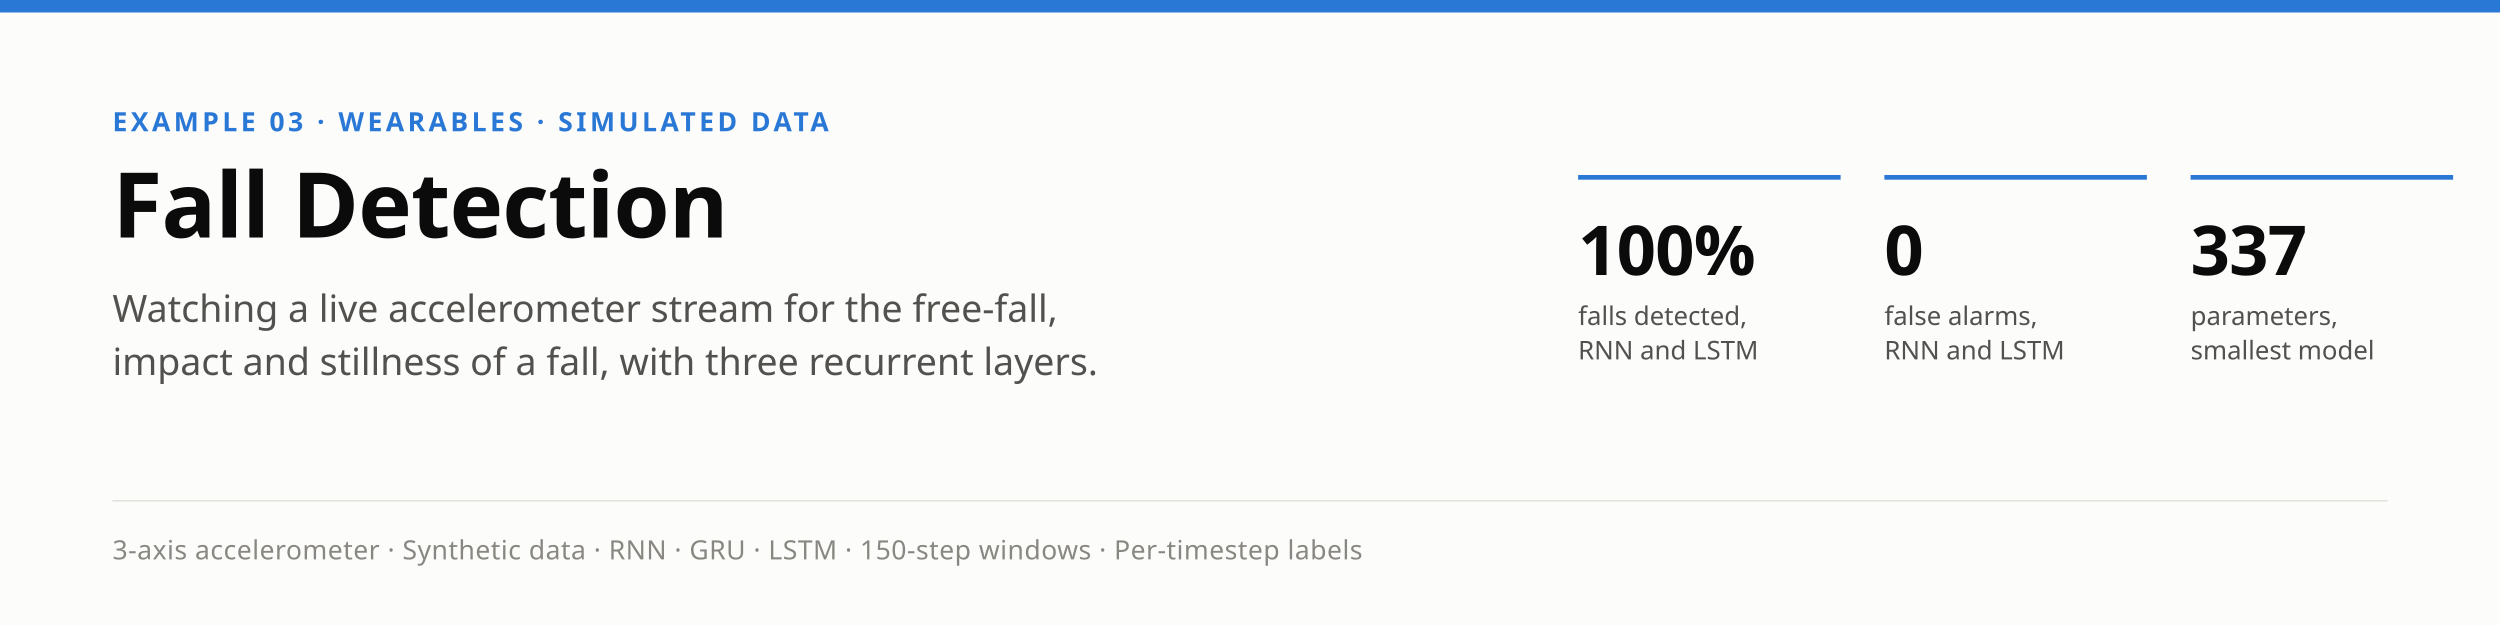
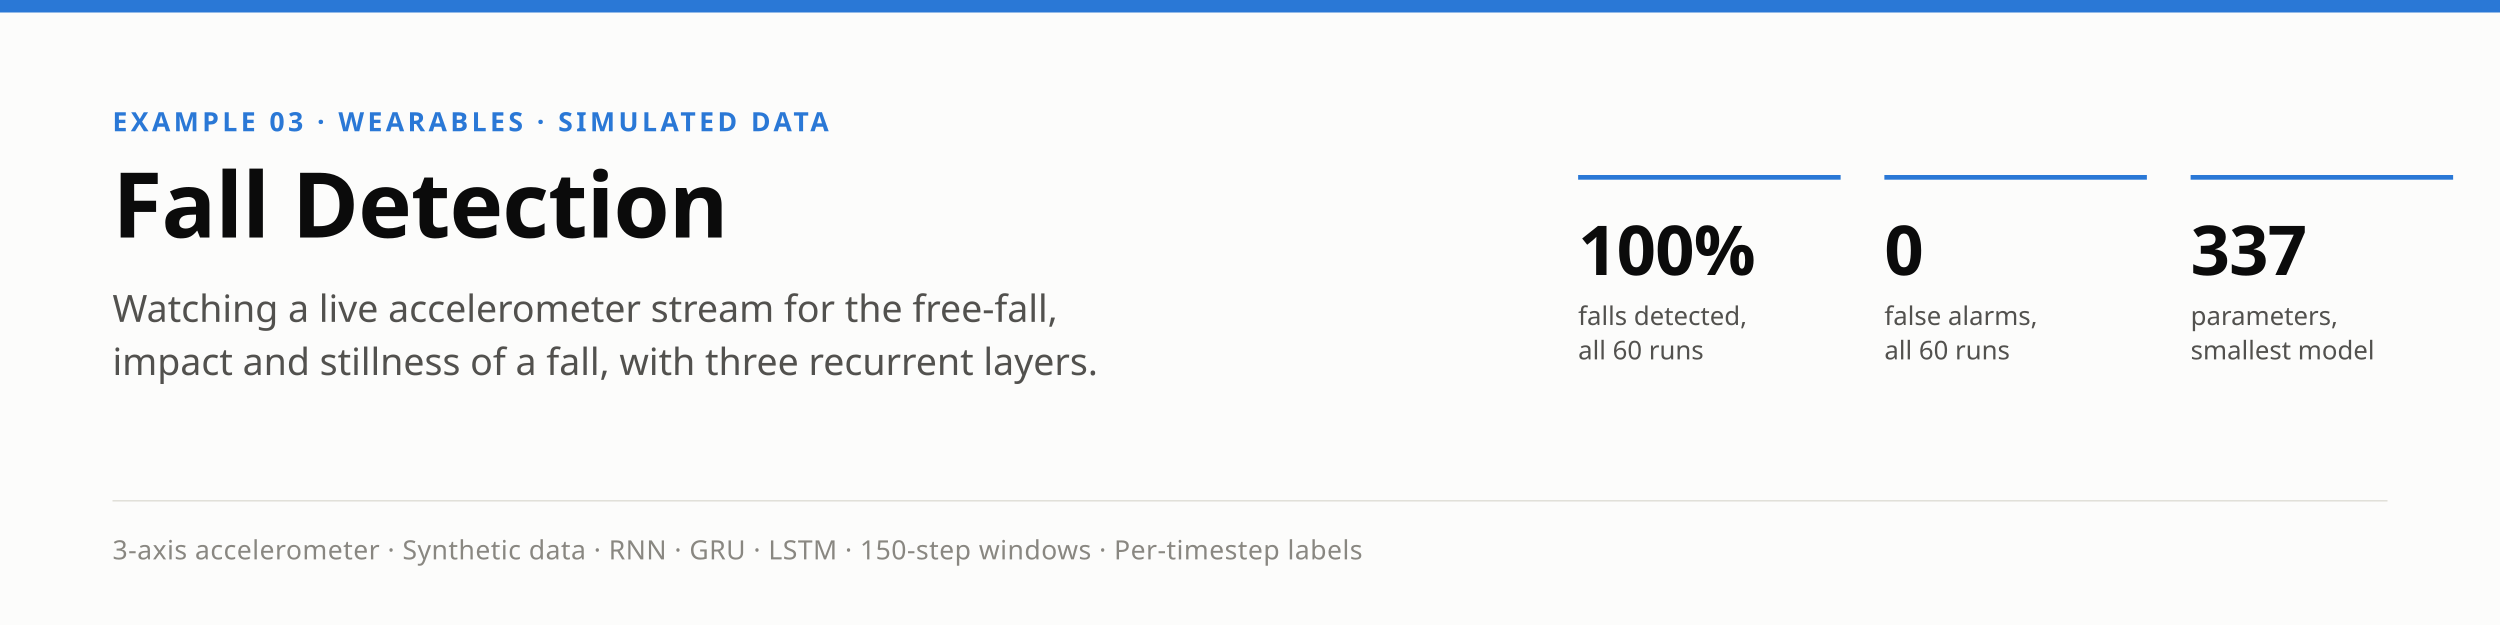
<svg xmlns="http://www.w3.org/2000/svg" viewBox="0 0 1600 400" width="1600" height="400">
  <rect width="1600" height="400" fill="#fcfcfb" />
  <rect x="0" y="0" width="1600" height="8" fill="#2a78d6" />
  <text x="72" y="84" font-family="-apple-system, 'Segoe UI', 'Noto Sans', Helvetica, Arial, sans-serif" font-size="17" font-weight="600" fill="#2a78d6" text-anchor="start" letter-spacing="2.2">EXAMPLE 03  ·  WEARABLES · SIMULATED DATA</text>
  <text x="72" y="152" font-family="-apple-system, 'Segoe UI', 'Noto Sans', Helvetica, Arial, sans-serif" font-size="58" font-weight="700" fill="#0b0b0b" text-anchor="start" letter-spacing="-0.5">Fall Detection</text>
  <text x="72" y="206" font-family="-apple-system, 'Segoe UI', 'Noto Sans', Helvetica, Arial, sans-serif" font-size="24" font-weight="400" fill="#52514e" text-anchor="start" letter-spacing="0">Watching a live accelerometer stream for the free-fall,</text>
  <text x="72" y="240" font-family="-apple-system, 'Segoe UI', 'Noto Sans', Helvetica, Arial, sans-serif" font-size="24" font-weight="400" fill="#52514e" text-anchor="start" letter-spacing="0">impact and stillness of a fall, with three recurrent layers.</text>
  <rect x="1010" y="112" width="168" height="3" fill="#2a78d6" />
  <text x="1010" y="176" font-family="-apple-system, 'Segoe UI', 'Noto Sans', Helvetica, Arial, sans-serif" font-size="44" font-weight="650" fill="#0b0b0b" text-anchor="start" letter-spacing="-0.5">100%</text>
  <text x="1010" y="208" font-family="-apple-system, 'Segoe UI', 'Noto Sans', Helvetica, Arial, sans-serif" font-size="16.5" font-weight="400" fill="#52514e" text-anchor="start" letter-spacing="0">falls detected,</text>
-   <text x="1010" y="230" font-family="-apple-system, 'Segoe UI', 'Noto Sans', Helvetica, Arial, sans-serif" font-size="16.5" font-weight="400" fill="#52514e" text-anchor="start" letter-spacing="0">RNN and LSTM</text>
+   <text x="1010" y="230" font-family="-apple-system, 'Segoe UI', 'Noto Sans', Helvetica, Arial, sans-serif" font-size="16.5" font-weight="400" fill="#52514e" text-anchor="start" letter-spacing="0">all 60 runs</text>
  <rect x="1206" y="112" width="168" height="3" fill="#2a78d6" />
  <text x="1206" y="176" font-family="-apple-system, 'Segoe UI', 'Noto Sans', Helvetica, Arial, sans-serif" font-size="44" font-weight="650" fill="#0b0b0b" text-anchor="start" letter-spacing="-0.5">0</text>
  <text x="1206" y="208" font-family="-apple-system, 'Segoe UI', 'Noto Sans', Helvetica, Arial, sans-serif" font-size="16.5" font-weight="400" fill="#52514e" text-anchor="start" letter-spacing="0">false alarms,</text>
-   <text x="1206" y="230" font-family="-apple-system, 'Segoe UI', 'Noto Sans', Helvetica, Arial, sans-serif" font-size="16.5" font-weight="400" fill="#52514e" text-anchor="start" letter-spacing="0">RNN and LSTM</text>
+   <text x="1206" y="230" font-family="-apple-system, 'Segoe UI', 'Noto Sans', Helvetica, Arial, sans-serif" font-size="16.5" font-weight="400" fill="#52514e" text-anchor="start" letter-spacing="0">all 60 runs</text>
  <rect x="1402" y="112" width="168" height="3" fill="#2a78d6" />
  <text x="1402" y="176" font-family="-apple-system, 'Segoe UI', 'Noto Sans', Helvetica, Arial, sans-serif" font-size="44" font-weight="650" fill="#0b0b0b" text-anchor="start" letter-spacing="-0.5">337</text>
  <text x="1402" y="208" font-family="-apple-system, 'Segoe UI', 'Noto Sans', Helvetica, Arial, sans-serif" font-size="16.5" font-weight="400" fill="#52514e" text-anchor="start" letter-spacing="0">parameters,</text>
  <text x="1402" y="230" font-family="-apple-system, 'Segoe UI', 'Noto Sans', Helvetica, Arial, sans-serif" font-size="16.5" font-weight="400" fill="#52514e" text-anchor="start" letter-spacing="0">smallest model</text>
  <rect x="72" y="320" width="1456" height="1" fill="#e1e0d9" />
  <text x="72" y="358" font-family="-apple-system, 'Segoe UI', 'Noto Sans', Helvetica, Arial, sans-serif" font-size="17" font-weight="500" fill="#898781" text-anchor="start" letter-spacing="0.3">3-axis accelerometer   ·   Synthetic data   ·   RNN · GRU · LSTM   ·   150-step windows   ·   Per-timestep labels</text>
</svg>
